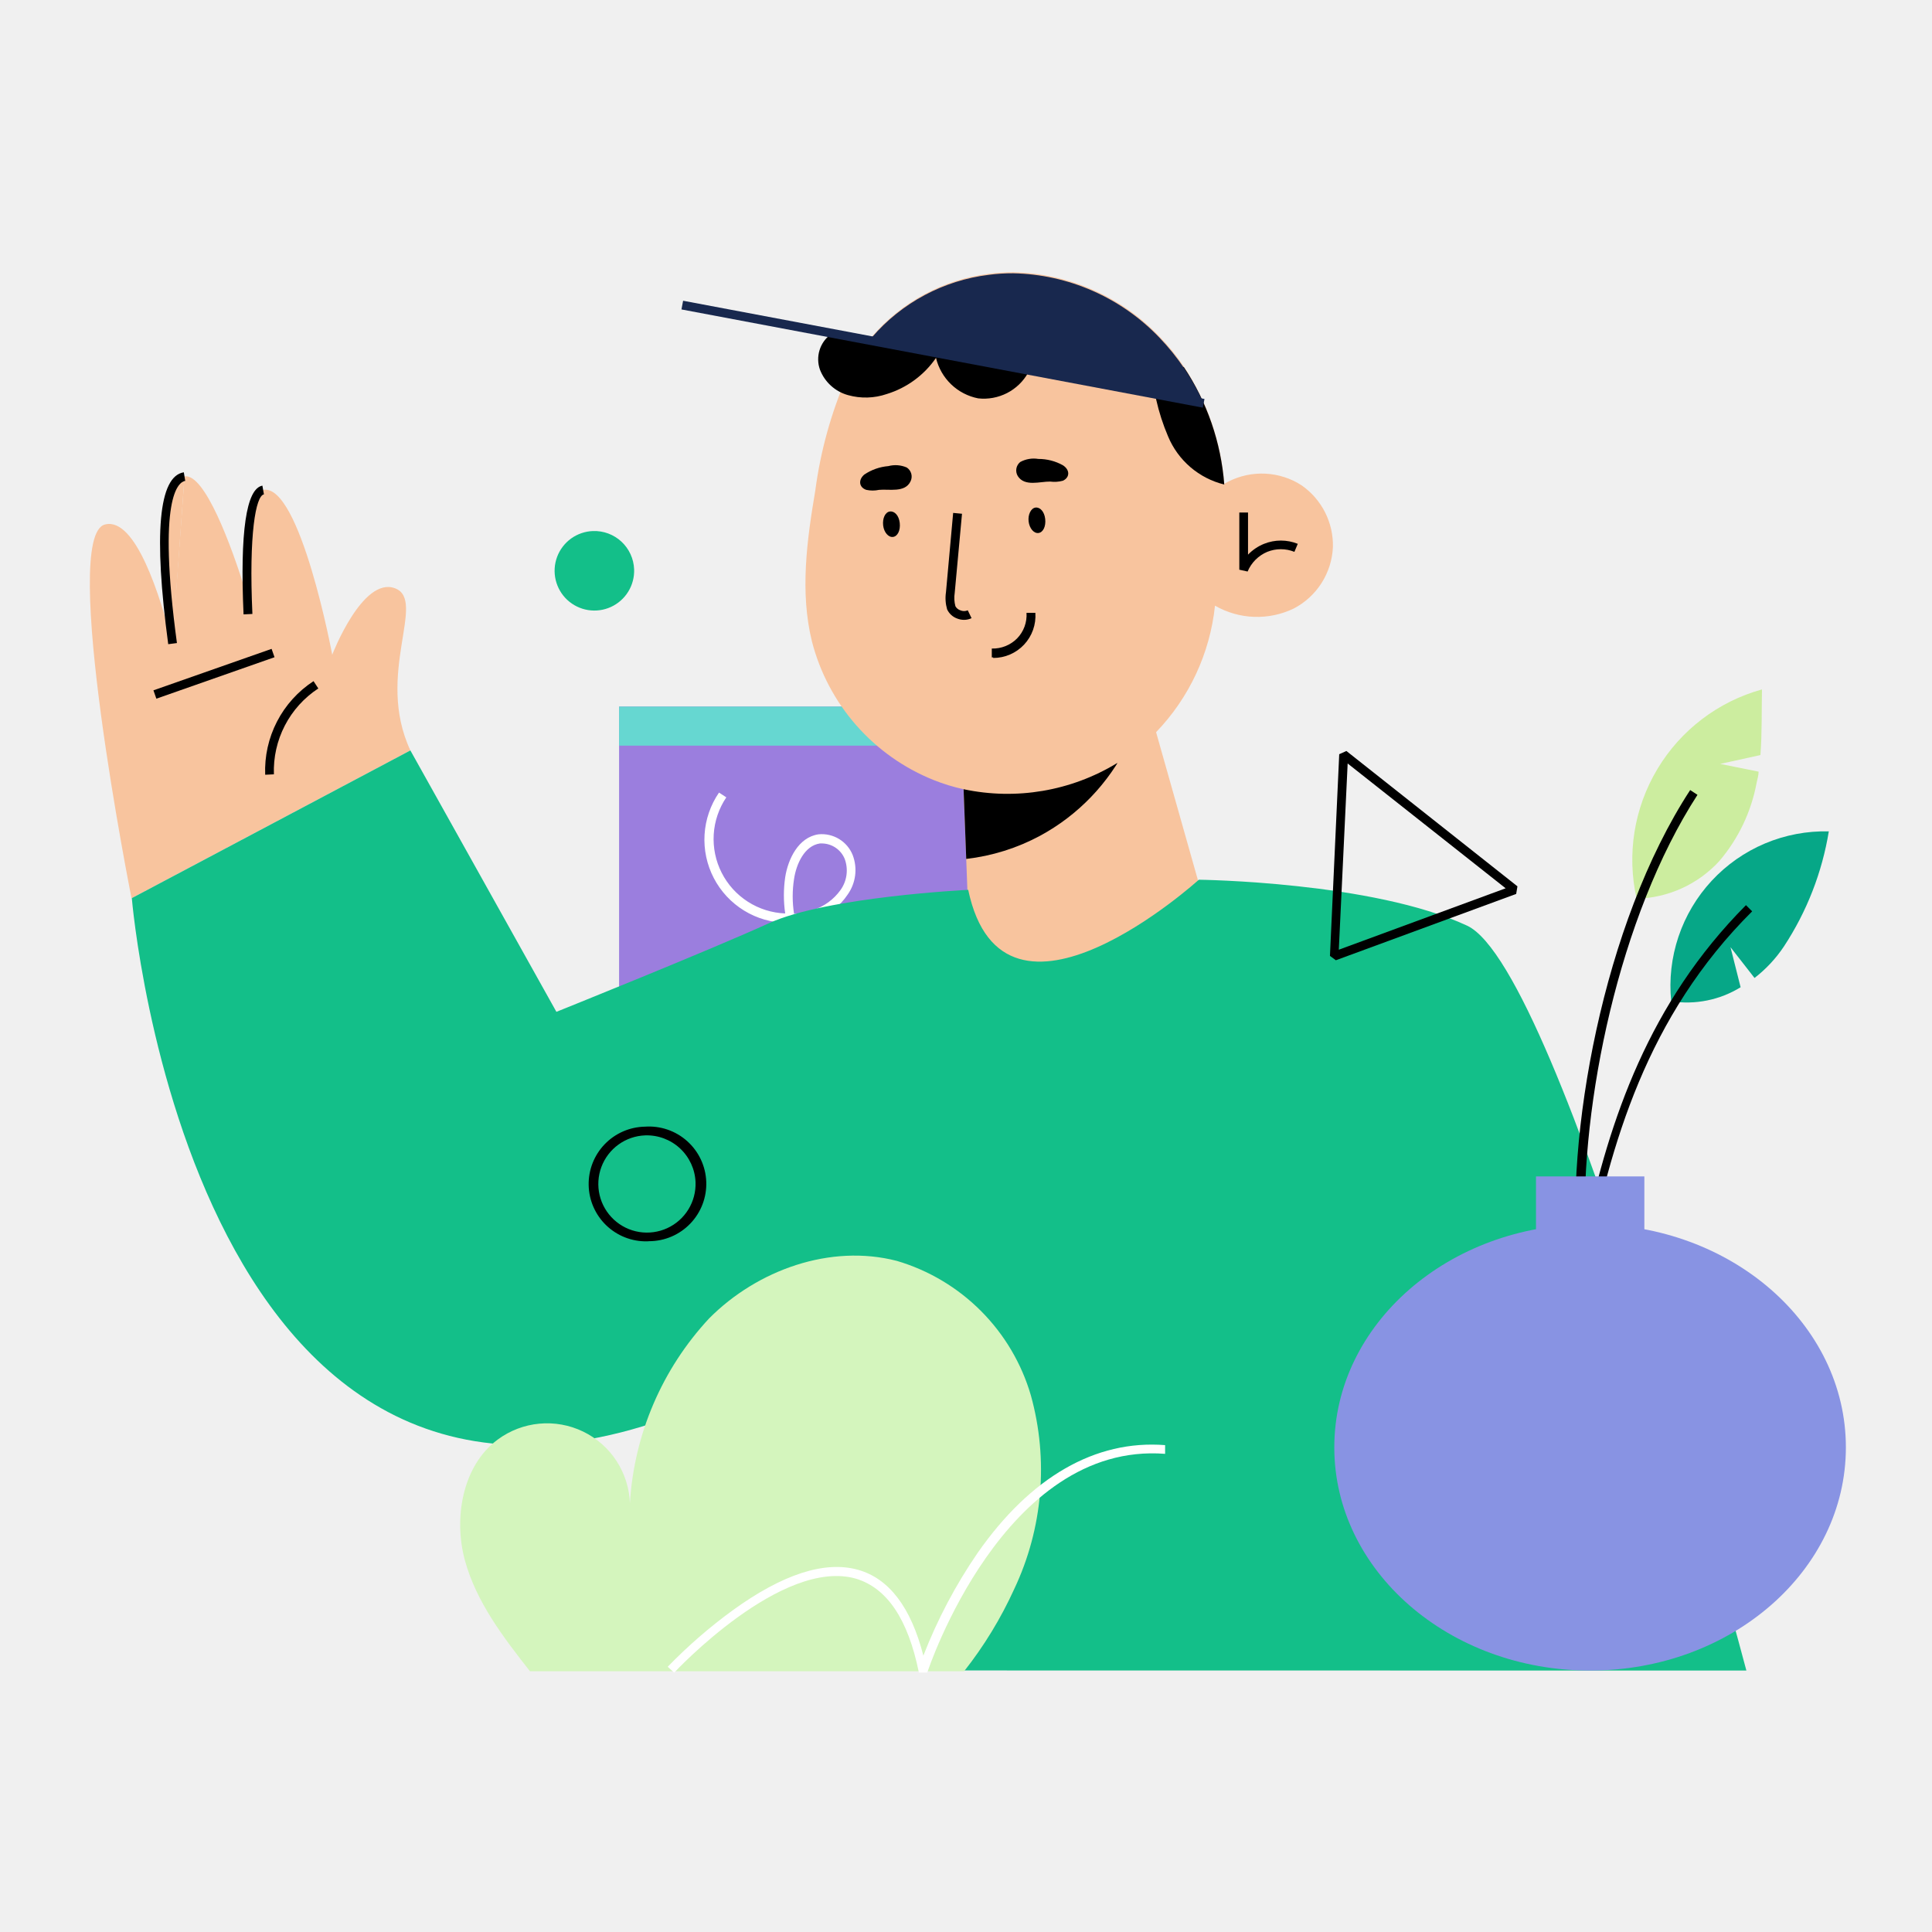
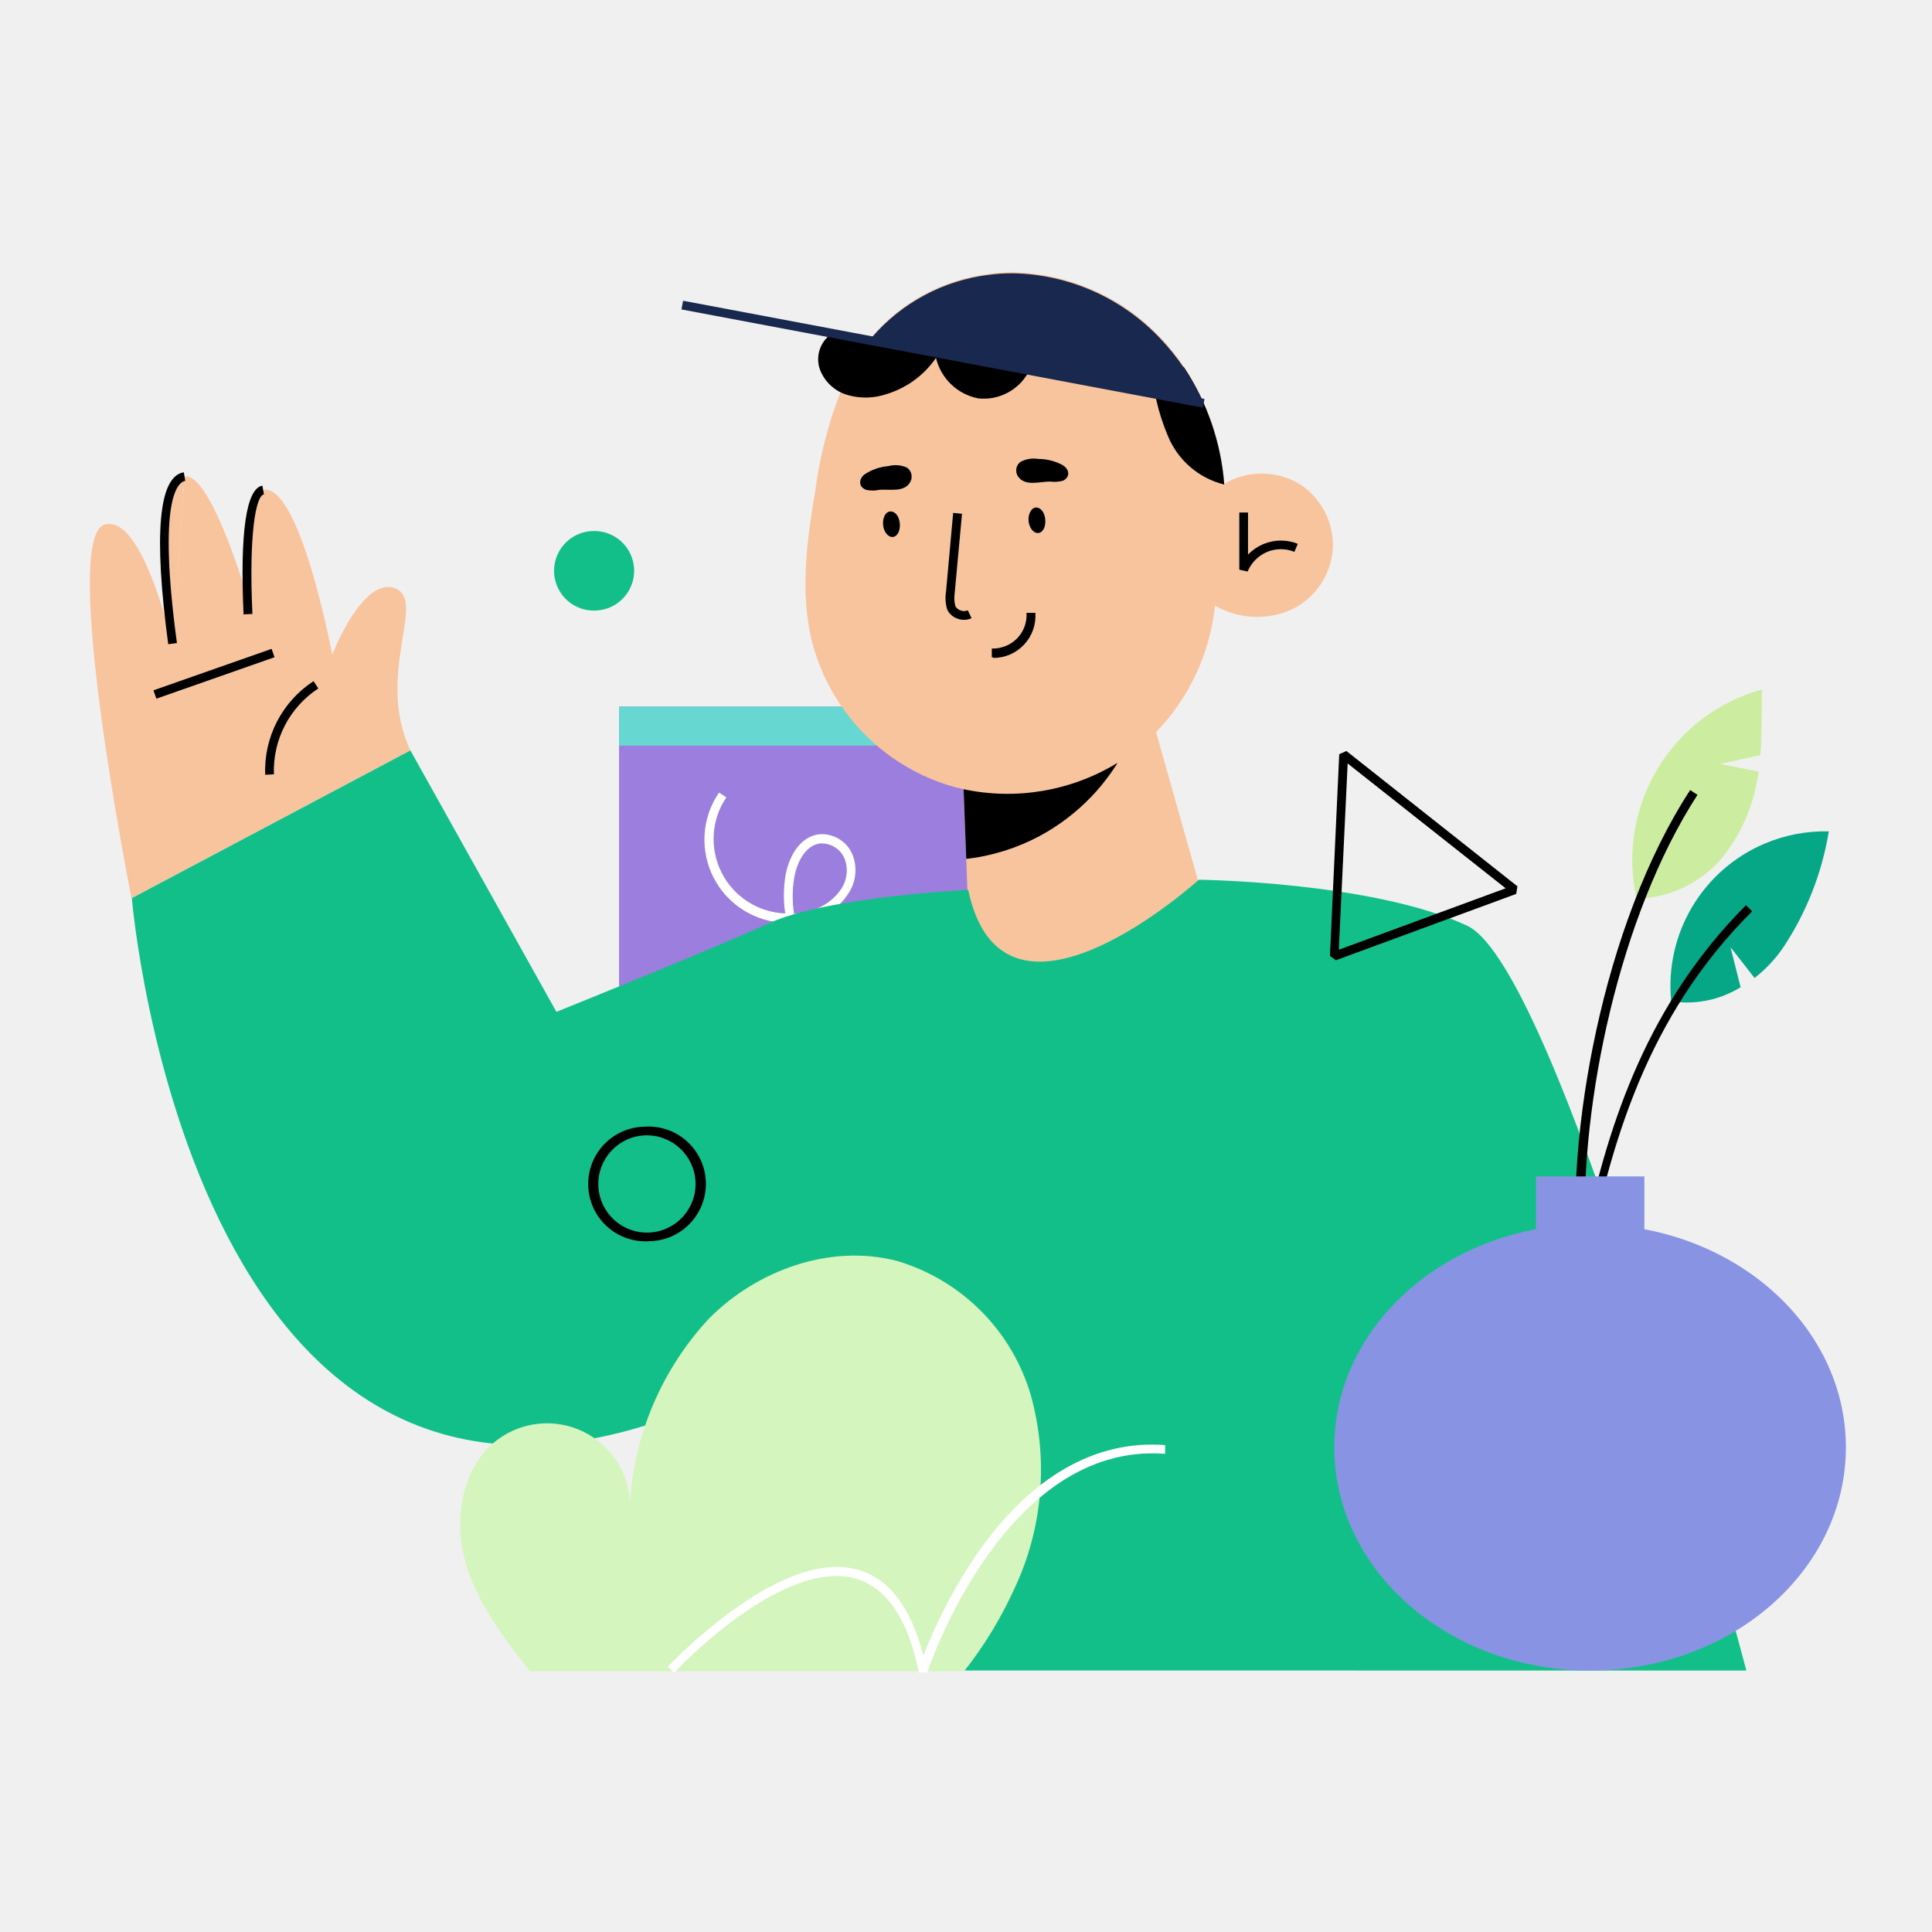
- <svg xmlns="http://www.w3.org/2000/svg" width="165" height="165" viewBox="0 0 165 165" fill="none">
-   <path d="M83.779 60.345H52.872V91.072H83.779V60.345Z" fill="#9B7EDE" />
-   <path d="M83.779 60.345H52.872V63.681H83.779V60.345Z" fill="#66D7D1" />
-   <path d="M76.806 87.254C75.34 87.133 73.914 86.714 72.616 86.023C71.318 85.331 70.174 84.382 69.256 83.233C68.237 81.939 67.53 80.428 67.192 78.816C65.903 78.803 64.643 78.44 63.546 77.766C62.448 77.091 61.554 76.132 60.96 74.989C60.366 73.846 60.093 72.563 60.172 71.277C60.251 69.992 60.677 68.751 61.406 67.689L62.03 68.097C61.396 69.037 61.025 70.129 60.955 71.261C60.885 72.392 61.118 73.522 61.631 74.533C62.144 75.544 62.917 76.4 63.872 77.011C64.826 77.623 65.927 77.968 67.059 78.012C66.909 76.985 66.909 75.942 67.059 74.915C67.299 73.379 68.176 71.506 69.904 71.254C70.516 71.194 71.13 71.333 71.656 71.651C72.182 71.969 72.591 72.449 72.821 73.019C73.034 73.575 73.107 74.175 73.031 74.766C72.956 75.356 72.735 75.919 72.389 76.404C71.741 77.376 70.792 78.109 69.688 78.492C69.129 78.683 68.548 78.803 67.96 78.852C68.418 80.923 69.533 82.792 71.137 84.18C72.741 85.568 74.75 86.402 76.866 86.558L76.806 87.254ZM70.24 72.034H70.024C68.704 72.227 68.008 73.787 67.816 75.059C67.66 76.049 67.66 77.058 67.816 78.048C68.368 78.012 68.913 77.903 69.436 77.724C70.378 77.42 71.198 76.823 71.777 76.019C72.053 75.638 72.23 75.193 72.293 74.726C72.356 74.259 72.302 73.784 72.137 73.343C71.98 72.966 71.718 72.641 71.381 72.409C71.045 72.177 70.649 72.047 70.24 72.034Z" fill="white" />
-   <path d="M83.083 88.383L105.288 85.706L97.355 57.655L81.991 59.516L82.111 62.913L82.519 73.355L83.083 88.383Z" fill="#F8C49E" />
-   <path d="M82.52 73.356C84.722 73.102 86.856 72.434 88.809 71.387C92.067 69.629 94.694 66.897 96.323 63.573C91.75 63.405 87.201 63.081 82.628 62.913C82.46 62.913 82.292 62.913 82.124 62.913L82.52 73.356Z" fill="black" />
-   <path d="M113.836 46.721C113.787 47.811 113.454 48.869 112.868 49.789C112.283 50.71 111.466 51.461 110.499 51.966C109.442 52.478 108.276 52.724 107.102 52.682C105.928 52.64 104.783 52.312 103.765 51.726C103.338 55.786 101.568 59.588 98.736 62.529C97.757 63.539 96.661 64.43 95.471 65.181H95.387C91.465 67.564 86.78 68.358 82.292 67.402C81.423 67.213 80.572 66.952 79.747 66.622C77.204 65.604 74.936 64.001 73.128 61.943C71.32 59.884 70.022 57.428 69.341 54.775C68.308 50.574 68.909 46.157 69.629 41.896C70.072 38.537 70.981 35.257 72.329 32.149C72.366 32.054 72.41 31.962 72.462 31.873C72.964 30.849 73.571 29.879 74.274 28.981L74.478 28.729C77.026 25.767 80.587 23.862 84.464 23.387C85.153 23.295 85.847 23.251 86.541 23.255C88.883 23.303 91.193 23.813 93.337 24.757C95.481 25.7 97.418 27.058 99.036 28.753C99.784 29.524 100.462 30.359 101.064 31.249C103.076 34.249 104.279 37.718 104.557 41.32C105.502 40.761 106.576 40.46 107.673 40.445C108.77 40.431 109.852 40.703 110.811 41.236L111.183 41.464C112.024 42.054 112.705 42.843 113.168 43.76C113.631 44.677 113.86 45.694 113.836 46.721Z" fill="#F8C49E" />
-   <path d="M106.55 48.81L105.842 48.654V43.769H106.586V47.369C106.972 46.968 107.438 46.653 107.954 46.445C108.878 46.073 109.911 46.073 110.835 46.445L110.547 47.129C109.804 46.83 108.973 46.83 108.23 47.129C107.472 47.448 106.869 48.051 106.55 48.81Z" fill="black" />
-   <path d="M82.339 52.938C82.129 52.939 81.921 52.898 81.727 52.818C81.354 52.679 81.052 52.399 80.886 52.038C80.749 51.562 80.716 51.063 80.79 50.573L81.403 43.804L82.159 43.876L81.535 50.645C81.476 51.022 81.496 51.406 81.595 51.774C81.686 51.938 81.836 52.062 82.015 52.122C82.115 52.166 82.223 52.19 82.333 52.19C82.442 52.19 82.551 52.166 82.651 52.122L82.975 52.794C82.776 52.888 82.559 52.938 82.339 52.938Z" fill="black" />
-   <path d="M84.823 56.144H84.703V55.388C85.103 55.4 85.502 55.329 85.873 55.18C86.245 55.032 86.582 54.808 86.864 54.523C87.144 54.236 87.36 53.893 87.498 53.517C87.637 53.14 87.695 52.739 87.668 52.339H88.424C88.459 52.833 88.391 53.328 88.226 53.794C88.06 54.261 87.801 54.688 87.463 55.05C87.125 55.411 86.716 55.699 86.262 55.896C85.808 56.092 85.318 56.193 84.823 56.192V56.144Z" fill="black" />
-   <path d="M87.848 44.536C87.92 45.124 88.292 45.568 88.688 45.52C89.084 45.472 89.336 44.956 89.264 44.32C89.192 43.684 88.82 43.3 88.436 43.348C88.052 43.396 87.776 43.948 87.848 44.536Z" fill="black" />
-   <path d="M75.425 44.884C75.497 45.46 75.869 45.904 76.265 45.856C76.661 45.808 76.913 45.292 76.841 44.656C76.769 44.02 76.397 43.636 76.001 43.684C75.605 43.732 75.353 44.26 75.425 44.884Z" fill="black" />
-   <path d="M89.685 41.128C90.05 41.177 90.421 41.152 90.777 41.056C91.389 40.768 91.377 40.12 90.777 39.736C90.135 39.378 89.412 39.192 88.677 39.195C88.145 39.107 87.6 39.2 87.128 39.459C86.955 39.601 86.838 39.801 86.801 40.021C86.763 40.242 86.807 40.469 86.924 40.66C87.512 41.584 88.833 41.116 89.685 41.128Z" fill="black" />
-   <path d="M75.077 41.836C74.717 41.914 74.345 41.914 73.985 41.836C73.349 41.62 73.289 40.972 73.817 40.528C74.428 40.116 75.135 39.868 75.869 39.807C76.392 39.669 76.946 39.711 77.442 39.927C77.633 40.053 77.771 40.245 77.829 40.467C77.887 40.689 77.86 40.924 77.754 41.128C77.274 42.1 75.929 41.752 75.077 41.836Z" fill="black" />
-   <path d="M15.758 40.695C13.358 41.091 14.006 49.457 14.738 54.967Z" fill="#F8C49E" />
-   <path d="M14.715 54.967C13.694 50.91 11.582 44.164 8.989 44.788C5.04 45.652 11.234 76.716 11.234 76.716L35.048 64.089C32.011 57.583 36.5 51.27 33.727 50.238C30.955 49.205 28.374 55.915 28.374 55.915C28.374 55.915 25.637 41.283 22.481 41.836C20.896 42.112 20.92 47.633 21.064 50.79C19.72 46.421 17.463 40.419 15.759 40.683" fill="#F8C49E" />
-   <path d="M20.8 52.47C20.488 45.425 21.028 41.728 22.409 41.476L22.541 42.22C21.844 42.34 21.244 45.593 21.556 52.434L20.8 52.47Z" fill="black" />
-   <path d="M14.367 55.016C13.107 45.617 13.551 40.672 15.699 40.336L15.819 41.068C15.231 41.164 13.419 42.448 15.111 54.919L14.367 55.016Z" fill="black" />
-   <path d="M22.648 66.166C22.586 64.59 22.933 63.025 23.657 61.624C24.381 60.222 25.456 59.033 26.777 58.172L27.185 58.796C25.975 59.589 24.99 60.68 24.326 61.965C23.662 63.25 23.34 64.684 23.392 66.13L22.648 66.166Z" fill="black" />
-   <path d="M23.195 55.415L13.104 58.957L13.354 59.67L23.445 56.129L23.195 55.415Z" fill="black" />
-   <path d="M149.148 142.672C149.148 142.672 133.352 82.813 125.298 79.056C117.244 75.3 102.384 75.132 102.384 75.132C102.384 75.132 85.7 90.279 82.688 75.996C82.688 75.996 70.613 76.584 65.656 78.852C60.698 81.121 47.519 86.414 47.519 86.414L35.048 64.089L11.258 76.704C11.258 76.704 16.444 139.371 60.926 119.542V142.66L149.148 142.672Z" fill="#13BF89" />
-   <path d="M114.087 82.009L113.583 81.637L114.375 64.413L114.987 64.137L129.595 75.696L129.487 76.344L114.087 82.009ZM115.095 65.205L114.339 81.109L128.587 75.864L115.095 65.205Z" fill="black" />
-   <path d="M86.624 135.698C85.484 138.207 84.045 140.568 82.339 142.732H45.262C42.981 139.827 40.677 136.815 39.705 133.262C38.732 129.709 39.464 125.184 42.513 122.939C43.551 122.173 44.778 121.706 46.061 121.586C47.345 121.466 48.637 121.699 49.798 122.26C50.96 122.821 51.946 123.688 52.65 124.768C53.354 125.848 53.751 127.1 53.796 128.388C54.15 122.497 56.544 116.912 60.566 112.593C64.683 108.452 70.924 106.219 76.59 107.683C79.308 108.485 81.781 109.957 83.782 111.965C85.782 113.972 87.247 116.449 88.04 119.17C89.567 124.671 89.064 130.537 86.624 135.698Z" fill="#D4F5BD" />
-   <path d="M57.578 142.852L57.025 142.348C58.726 140.593 60.573 138.987 62.547 137.546C66.832 134.438 70.433 133.273 73.277 134.066C75.93 134.81 77.802 137.27 78.859 141.399C80.059 138.305 81.614 135.361 83.492 132.625C88.017 126.144 93.55 122.951 99.504 123.419V124.163C85.748 123.095 79.255 142.636 79.195 142.84H78.475C77.55 138.267 75.75 135.638 73.133 134.834C66.808 132.973 57.662 142.756 57.578 142.852Z" fill="white" />
-   <path d="M104.556 41.38C103.489 41.119 102.498 40.61 101.664 39.895C100.83 39.179 100.176 38.278 99.755 37.263C98.895 35.247 98.407 33.092 98.315 30.901C98.972 31.292 99.742 31.448 100.499 31.346H101.1C103.092 34.339 104.283 37.794 104.556 41.38Z" fill="black" />
-   <path d="M70.924 28.572C70.477 28.911 70.149 29.383 69.988 29.92C69.826 30.457 69.839 31.032 70.024 31.561C70.225 32.088 70.547 32.56 70.964 32.939C71.381 33.319 71.881 33.595 72.424 33.745C73.513 34.05 74.668 34.017 75.737 33.65C77.445 33.124 78.926 32.037 79.938 30.565C80.143 31.426 80.592 32.21 81.23 32.823C81.869 33.436 82.67 33.852 83.539 34.022C84.388 34.116 85.247 33.958 86.007 33.568C86.767 33.177 87.395 32.571 87.812 31.825" fill="black" />
-   <path d="M102.791 34.442L74.26 29.064L74.464 28.812C77.011 25.851 80.573 23.946 84.45 23.471C85.138 23.379 85.832 23.335 86.527 23.339C88.869 23.387 91.179 23.897 93.323 24.841C95.467 25.784 97.404 27.142 99.022 28.837C100.593 30.473 101.869 32.369 102.791 34.442Z" fill="#18284E" />
-   <path d="M58.34 25.684L58.2 26.427L102.727 34.816L102.867 34.073L58.34 25.684Z" fill="#18284E" />
-   <path d="M156.193 70.967C155.622 74.489 154.313 77.852 152.352 80.833C151.667 81.86 150.82 82.768 149.843 83.522L147.791 80.893L148.655 84.314C146.884 85.405 144.782 85.831 142.726 85.514C142.539 83.651 142.752 81.77 143.348 79.995C143.945 78.221 144.912 76.593 146.186 75.221C147.459 73.848 149.01 72.762 150.735 72.035C152.461 71.308 154.321 70.956 156.193 71.003V70.967Z" fill="#06A787" />
-   <path d="M150.347 64.485L146.914 65.241L150.191 65.902C150.191 66.226 150.083 66.55 150.023 66.85C149.564 69.329 148.459 71.644 146.818 73.559C145.917 74.536 144.83 75.322 143.619 75.87C142.409 76.419 141.101 76.719 139.773 76.752C138.92 72.968 139.556 69.001 141.55 65.674C143.543 62.346 146.741 59.913 150.479 58.88C150.443 60.62 150.491 62.613 150.347 64.485Z" fill="#CCED9F" />
-   <path d="M135.477 108.176H134.744C133.628 97.145 136.893 78.9 144.347 67.474L144.971 67.882C138.249 78.264 134.985 94.288 135.369 105.343C137.457 95.597 140.818 85.646 149.112 77.304L149.64 77.832C140.65 86.774 137.529 97.697 135.477 108.176Z" fill="black" />
-   <path d="M135.799 142.672C147.864 142.672 157.645 134.138 157.645 123.611C157.645 113.085 147.864 104.551 135.799 104.551C123.735 104.551 113.954 113.085 113.954 123.611C113.954 134.138 123.735 142.672 135.799 142.672Z" fill="#8893E3" />
-   <path d="M140.434 100.47H131.18V108.8H140.434V100.47Z" fill="#8893E3" />
-   <path d="M55.261 106.015C54.618 106.027 53.979 105.912 53.38 105.677C52.781 105.442 52.235 105.091 51.772 104.645C50.837 103.743 50.298 102.507 50.274 101.208C50.25 99.909 50.743 98.654 51.645 97.719C52.546 96.784 53.782 96.245 55.081 96.221C55.736 96.175 56.394 96.261 57.015 96.475C57.636 96.688 58.208 97.025 58.696 97.464C59.185 97.903 59.58 98.435 59.858 99.03C60.137 99.625 60.293 100.27 60.317 100.926C60.341 101.582 60.233 102.237 59.999 102.851C59.765 103.464 59.41 104.025 58.955 104.498C58.5 104.972 57.955 105.349 57.351 105.608C56.747 105.866 56.098 106.001 55.441 106.003L55.261 106.015ZM55.105 96.965C54.284 96.994 53.49 97.266 52.823 97.747C52.157 98.227 51.648 98.895 51.361 99.665C51.074 100.434 51.021 101.272 51.21 102.072C51.4 102.871 51.822 103.597 52.423 104.156C53.025 104.716 53.779 105.085 54.59 105.216C55.401 105.346 56.233 105.234 56.98 104.892C57.727 104.55 58.356 103.994 58.787 103.294C59.218 102.595 59.432 101.783 59.402 100.962C59.358 99.864 58.882 98.827 58.077 98.078C57.272 97.329 56.204 96.929 55.105 96.965Z" fill="black" />
-   <path d="M50.64 45.353C49.968 45.377 49.319 45.6 48.773 45.993C48.229 46.387 47.813 46.933 47.578 47.563C47.344 48.193 47.302 48.879 47.457 49.532C47.613 50.186 47.959 50.78 48.451 51.237C48.944 51.694 49.561 51.995 50.224 52.101C50.888 52.208 51.569 52.115 52.179 51.834C52.79 51.554 53.304 51.099 53.656 50.526C54.008 49.953 54.182 49.289 54.156 48.618C54.122 47.719 53.732 46.87 53.073 46.258C52.414 45.646 51.539 45.32 50.64 45.353Z" fill="#13BF89" />
+ <svg xmlns="http://www.w3.org/2000/svg" width="165" height="165" fill="none">
+   <path fill="#9B7EDE" d="M83.78 60.345H52.871v30.727h30.907z" />
+   <path fill="#66D7D1" d="M83.78 60.345H52.871v3.337h30.907z" />
+   <path fill="#fff" d="M76.806 87.254a10.8 10.8 0 0 1-7.55-4.02 10.7 10.7 0 0 1-2.064-4.418 7.107 7.107 0 0 1-5.786-11.127l.624.409a6.363 6.363 0 0 0 5.03 9.914c-.15-1.027-.15-2.07 0-3.097.24-1.536 1.116-3.409 2.844-3.66a2.84 2.84 0 0 1 2.917 1.764 3.6 3.6 0 0 1-.432 3.385 5.35 5.35 0 0 1-2.7 2.088c-.56.19-1.14.311-1.73.36a9.87 9.87 0 0 0 8.907 7.706zm-6.566-15.22h-.216c-1.32.193-2.016 1.753-2.208 3.025a9.6 9.6 0 0 0 0 2.989 6.3 6.3 0 0 0 1.62-.324 4.64 4.64 0 0 0 2.34-1.705 2.86 2.86 0 0 0 .36-2.676 2.12 2.12 0 0 0-1.896-1.309" />
+   <path fill="#F8C49E" d="m83.083 88.383 22.205-2.677-7.933-28.05-15.364 1.86.12 3.397.408 10.442z" />
+   <path fill="#000" d="M82.52 73.356a17.6 17.6 0 0 0 6.29-1.969 17.77 17.77 0 0 0 7.513-7.814c-4.573-.168-9.122-.492-13.695-.66h-.504z" />
+   <path fill="#F8C49E" d="M113.836 46.72a6.24 6.24 0 0 1-3.337 5.246 7.2 7.2 0 0 1-6.734-.24 18.34 18.34 0 0 1-5.03 10.803 17.7 17.7 0 0 1-3.264 2.652h-.084a18 18 0 0 1-13.095 2.22 16 16 0 0 1-2.545-.78 17.43 17.43 0 0 1-10.406-11.846c-1.032-4.201-.432-8.618.288-12.88a36.5 36.5 0 0 1 2.7-9.746q.055-.142.133-.276a16.5 16.5 0 0 1 1.812-2.892l.204-.253a15.7 15.7 0 0 1 9.986-5.34 15 15 0 0 1 2.077-.133 17.78 17.78 0 0 1 12.495 5.498 18.4 18.4 0 0 1 2.028 2.496 21 21 0 0 1 3.493 10.07 6.29 6.29 0 0 1 6.254-.083l.372.228a6.24 6.24 0 0 1 2.653 5.257" />
+   <path fill="#000" d="m106.55 48.81-.708-.156v-4.885h.744v3.6a3.95 3.95 0 0 1 1.368-.924 3.85 3.85 0 0 1 2.881 0l-.288.684c-.743-.3-1.574-.3-2.317 0a3.15 3.15 0 0 0-1.68 1.68m-24.211 4.129c-.21 0-.418-.04-.612-.12a1.5 1.5 0 0 1-.84-.78 3.4 3.4 0 0 1-.097-1.465l.613-6.77.756.073-.624 6.77c-.06.376-.039.76.06 1.128a.76.76 0 0 0 .42.348.78.78 0 0 0 .636 0l.324.672a1.5 1.5 0 0 1-.636.144m2.484 3.206h-.12v-.756a2.92 2.92 0 0 0 2.16-.865 2.86 2.86 0 0 0 .805-2.184h.756a3.6 3.6 0 0 1-3.6 3.853zm3.025-11.608c.072.588.444 1.032.84.984s.648-.564.576-1.2-.444-1.02-.828-.972-.66.6-.588 1.188m-12.423.348c.072.576.444 1.02.84.972s.648-.564.576-1.2-.444-1.02-.84-.972-.648.576-.576 1.2m14.26-3.756c.365.049.736.024 1.092-.072.612-.288.6-.936 0-1.32a4.3 4.3 0 0 0-2.1-.54 2.4 2.4 0 0 0-1.549.264.924.924 0 0 0-.204 1.2c.588.924 1.909.456 2.76.468m-14.607.708c-.36.078-.732.078-1.092 0-.636-.216-.696-.864-.168-1.308a4.3 4.3 0 0 1 2.052-.72 2.4 2.4 0 0 1 1.573.12.924.924 0 0 1 .312 1.2c-.48.972-1.825.624-2.677.708" />
+   <path fill="#F8C49E" d="M15.759 40.695c-2.401.396-1.753 8.762-1.02 14.272Z" />
+   <path fill="#F8C49E" d="M14.715 54.967c-1.02-4.057-3.133-10.803-5.726-10.179-3.949.864 2.245 31.928 2.245 31.928l23.814-12.627c-3.037-6.506 1.452-12.82-1.32-13.851-2.773-1.033-5.354 5.677-5.354 5.677s-2.737-14.632-5.893-14.08c-1.585.277-1.56 5.798-1.417 8.955-1.344-4.37-3.6-10.37-5.305-10.107" />
+   <path fill="#000" d="M20.8 52.47c-.312-7.045.228-10.742 1.608-10.994l.133.744c-.697.12-1.297 3.373-.985 10.214zm-6.433 2.546c-1.26-9.399-.816-14.344 1.332-14.68l.12.732c-.588.096-2.4 1.38-.708 13.852zm8.281 11.15a9.11 9.11 0 0 1 4.13-7.994l.407.624a8.4 8.4 0 0 0-3.793 7.334zm.547-10.751-10.091 3.542.25.713 10.092-3.541z" />
+   <path fill="#13BF89" d="M149.148 142.672s-15.796-59.859-23.85-63.615-22.914-3.925-22.914-3.925-16.684 15.147-19.696.864c0 0-12.075.588-17.032 2.856-4.958 2.269-18.137 7.562-18.137 7.562L35.05 64.09 11.26 76.705s5.185 62.667 49.667 42.838v23.118z" />
+   <path fill="#000" d="m114.087 82.01-.504-.373.792-17.224.612-.276 14.608 11.559-.108.648zm1.008-16.805-.756 15.904 14.248-5.245z" />
+   <path fill="#D4F5BD" d="M86.624 135.698a34.2 34.2 0 0 1-4.285 7.034H45.262c-2.28-2.905-4.585-5.917-5.557-9.47s-.24-8.078 2.808-10.323a7.082 7.082 0 0 1 11.283 5.449 25.42 25.42 0 0 1 6.77-15.795c4.117-4.141 10.358-6.374 16.023-4.91a16.91 16.91 0 0 1 11.45 11.487 23.8 23.8 0 0 1-1.415 16.528" />
+   <path fill="#fff" d="m57.578 142.852-.553-.504a43 43 0 0 1 5.522-4.802c4.285-3.108 7.886-4.273 10.73-3.48 2.653.744 4.525 3.204 5.582 7.333a43 43 0 0 1 4.633-8.774c4.525-6.481 10.058-9.674 16.012-9.206v.744c-13.756-1.068-20.25 18.473-20.31 18.677h-.72c-.924-4.573-2.724-7.202-5.34-8.006-6.326-1.861-15.472 7.922-15.556 8.018" />
+   <path fill="#000" d="M104.556 41.38a7 7 0 0 1-4.8-4.117 18.2 18.2 0 0 1-1.441-6.362c.657.39 1.427.547 2.184.445h.601a21 21 0 0 1 3.456 10.034M70.924 28.572a2.65 2.65 0 0 0-.9 2.989 3.6 3.6 0 0 0 2.4 2.185 5.57 5.57 0 0 0 3.313-.096 7.92 7.92 0 0 0 4.201-3.085 4.61 4.61 0 0 0 3.601 3.457 4.35 4.35 0 0 0 4.273-2.197" />
+   <path fill="#18284E" d="M102.791 34.442 74.26 29.064l.204-.252a15.7 15.7 0 0 1 9.986-5.34 15 15 0 0 1 2.077-.133 17.78 17.78 0 0 1 12.495 5.498 19.6 19.6 0 0 1 3.769 5.605" />
+   <path fill="#18284E" d="m58.34 25.684-.14.743 44.527 8.39.14-.744z" />
+   <path fill="#06A787" d="M156.193 70.967a25.3 25.3 0 0 1-3.841 9.866 11.4 11.4 0 0 1-2.509 2.689l-2.052-2.629.864 3.421a8.76 8.76 0 0 1-5.929 1.2 13.2 13.2 0 0 1 8.009-13.479 13.2 13.2 0 0 1 5.458-1.032z" />
+   <path fill="#CCED9F" d="m150.347 64.485-3.433.756 3.277.66c0 .325-.108.649-.168.949a14.3 14.3 0 0 1-3.205 6.71 9.92 9.92 0 0 1-7.045 3.192 15.1 15.1 0 0 1 10.706-17.872c-.036 1.74.012 3.733-.132 5.605" />
+   <path fill="#000" d="M135.477 108.176h-.733c-1.116-11.031 2.149-29.276 9.603-40.702l.624.408c-6.722 10.382-9.986 26.406-9.602 37.461 2.088-9.746 5.449-19.697 13.743-28.039l.528.528c-8.99 8.942-12.111 19.865-14.163 30.344" />
+   <path fill="#8893E3" d="M135.799 142.672c12.065 0 21.846-8.534 21.846-19.061s-9.781-19.06-21.846-19.06-21.845 8.534-21.845 19.06c0 10.527 9.781 19.061 21.845 19.061" />
+   <path fill="#8893E3" d="M140.434 100.47h-9.254v8.33h9.254z" />
+   <path fill="#000" d="M55.261 106.015a4.898 4.898 0 1 1-.18-9.794 4.896 4.896 0 1 1 .36 9.782zm-.156-9.05a4.153 4.153 0 1 0 4.297 3.997 4.165 4.165 0 0 0-4.297-3.997" />
+   <path fill="#13BF89" d="M50.64 45.353a3.397 3.397 0 1 0 .244 6.789 3.397 3.397 0 0 0-.244-6.79" />
</svg>
